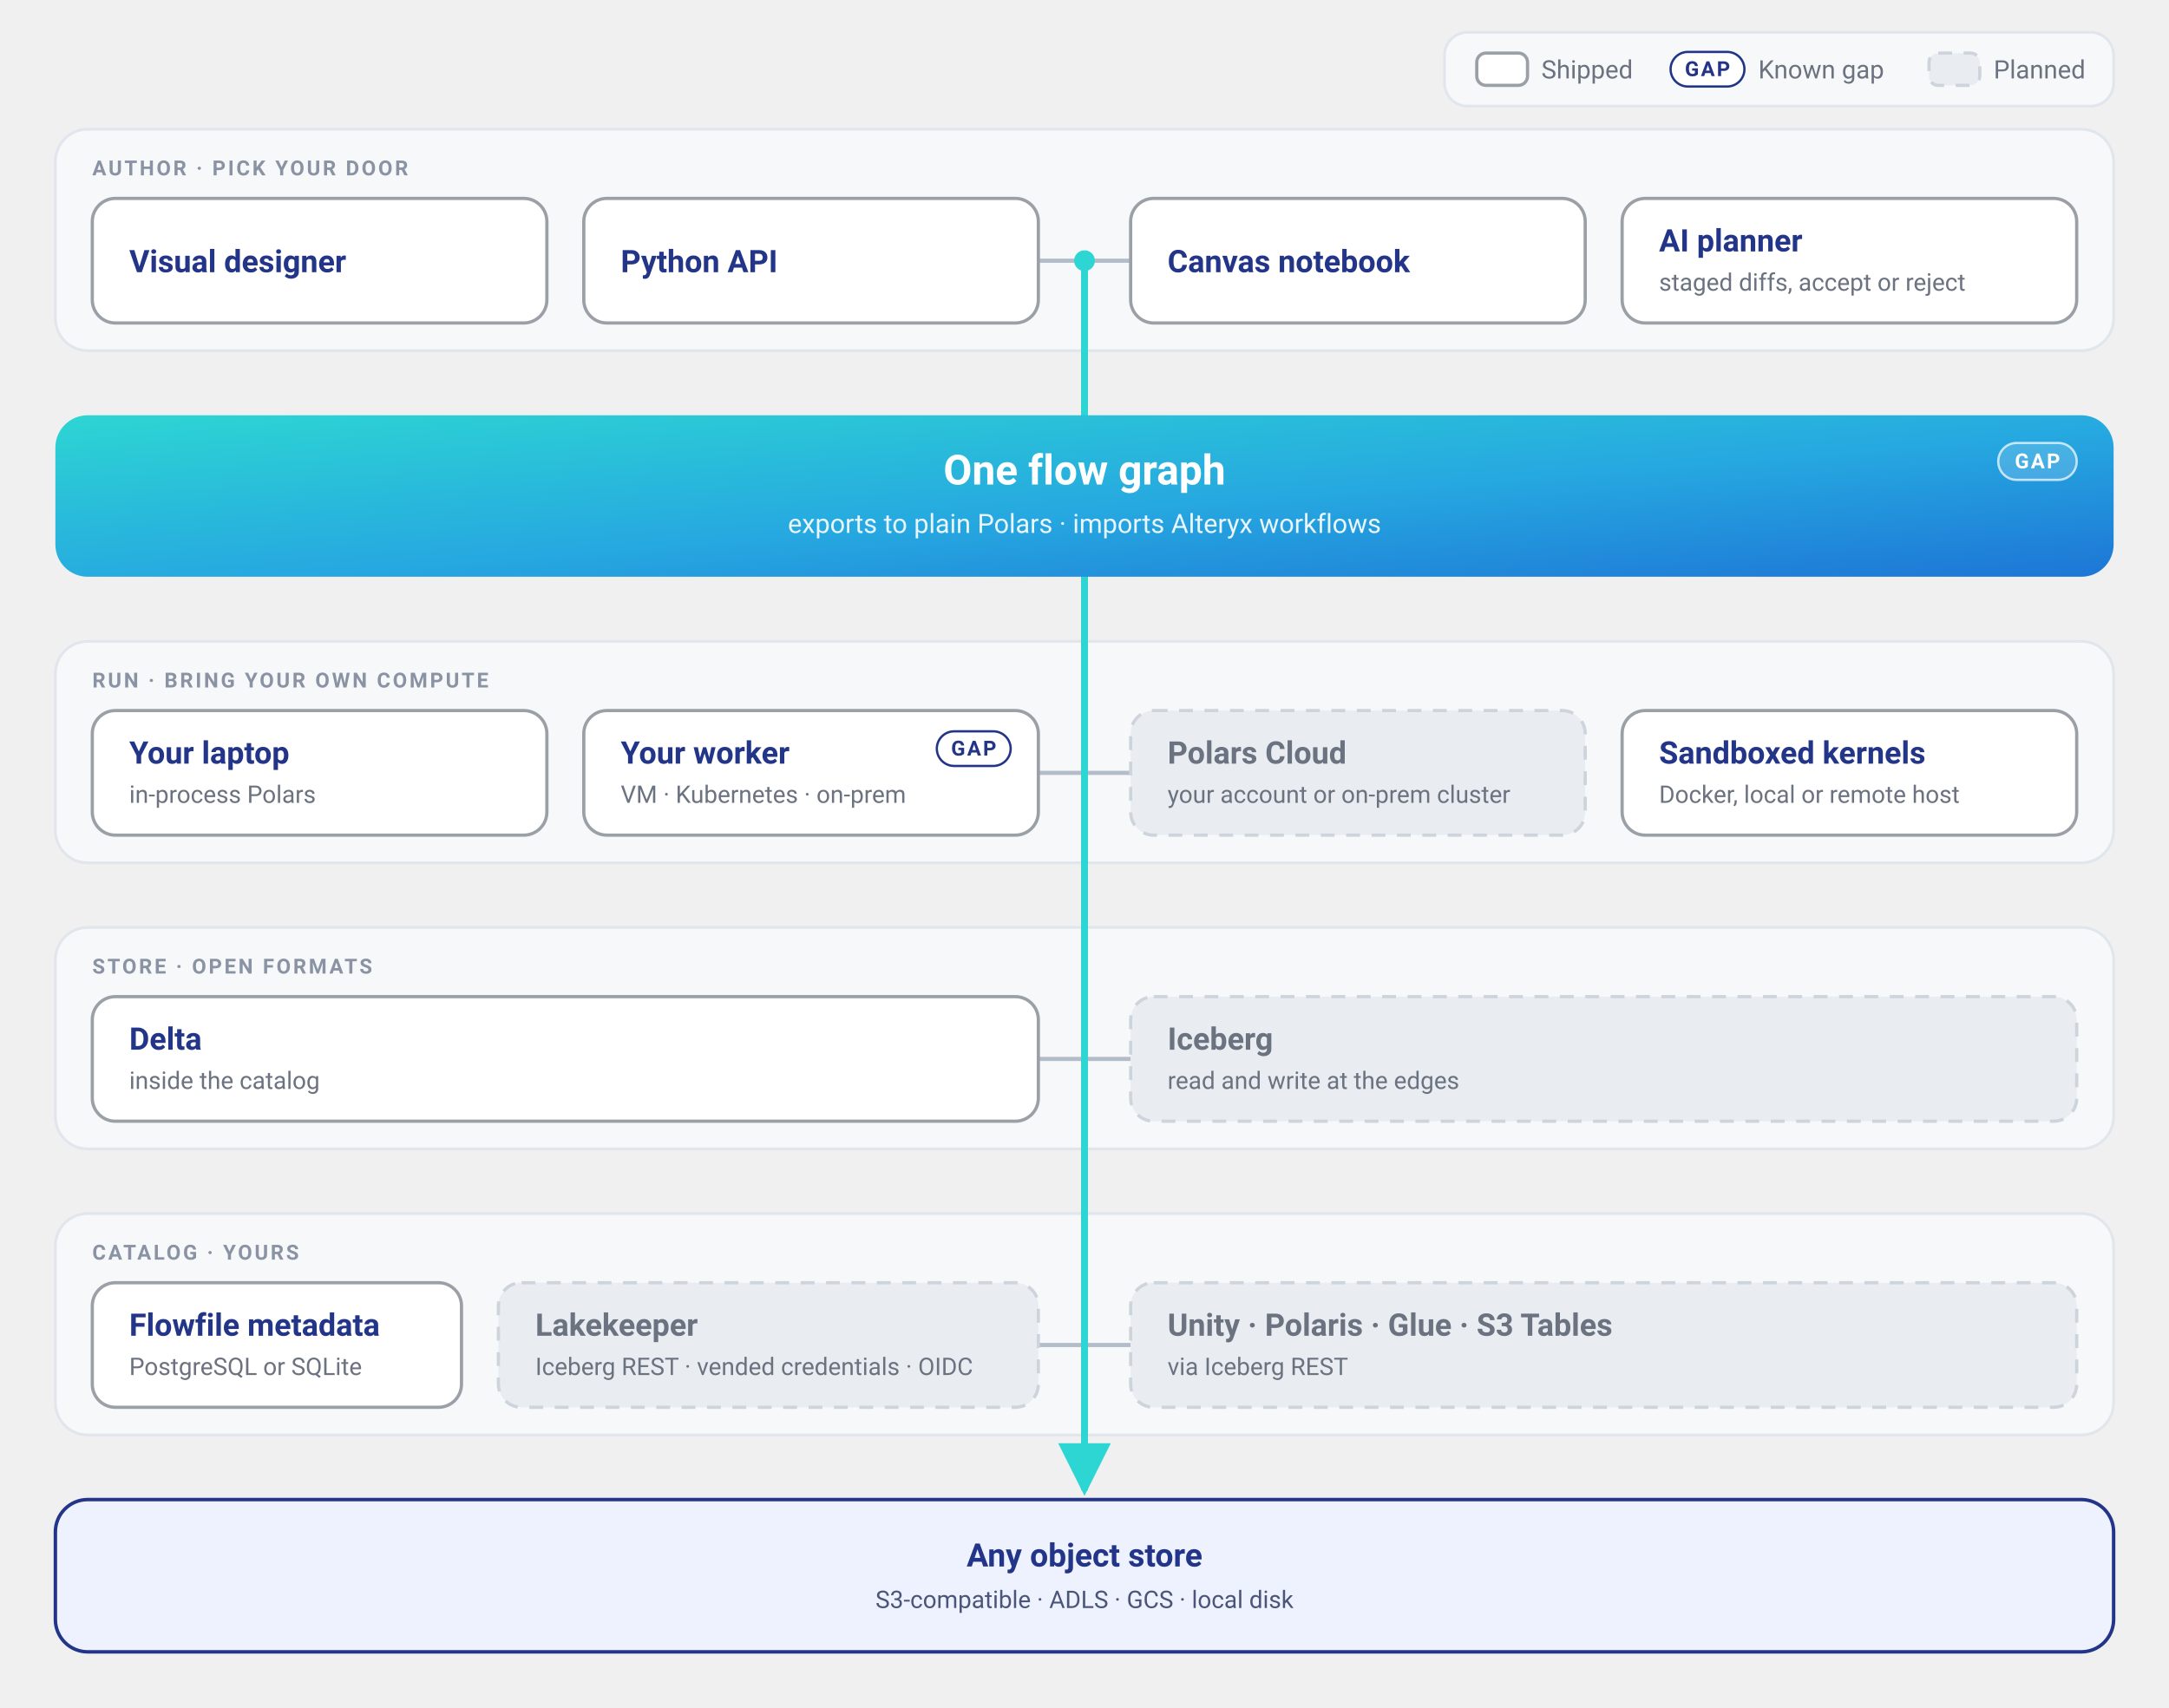
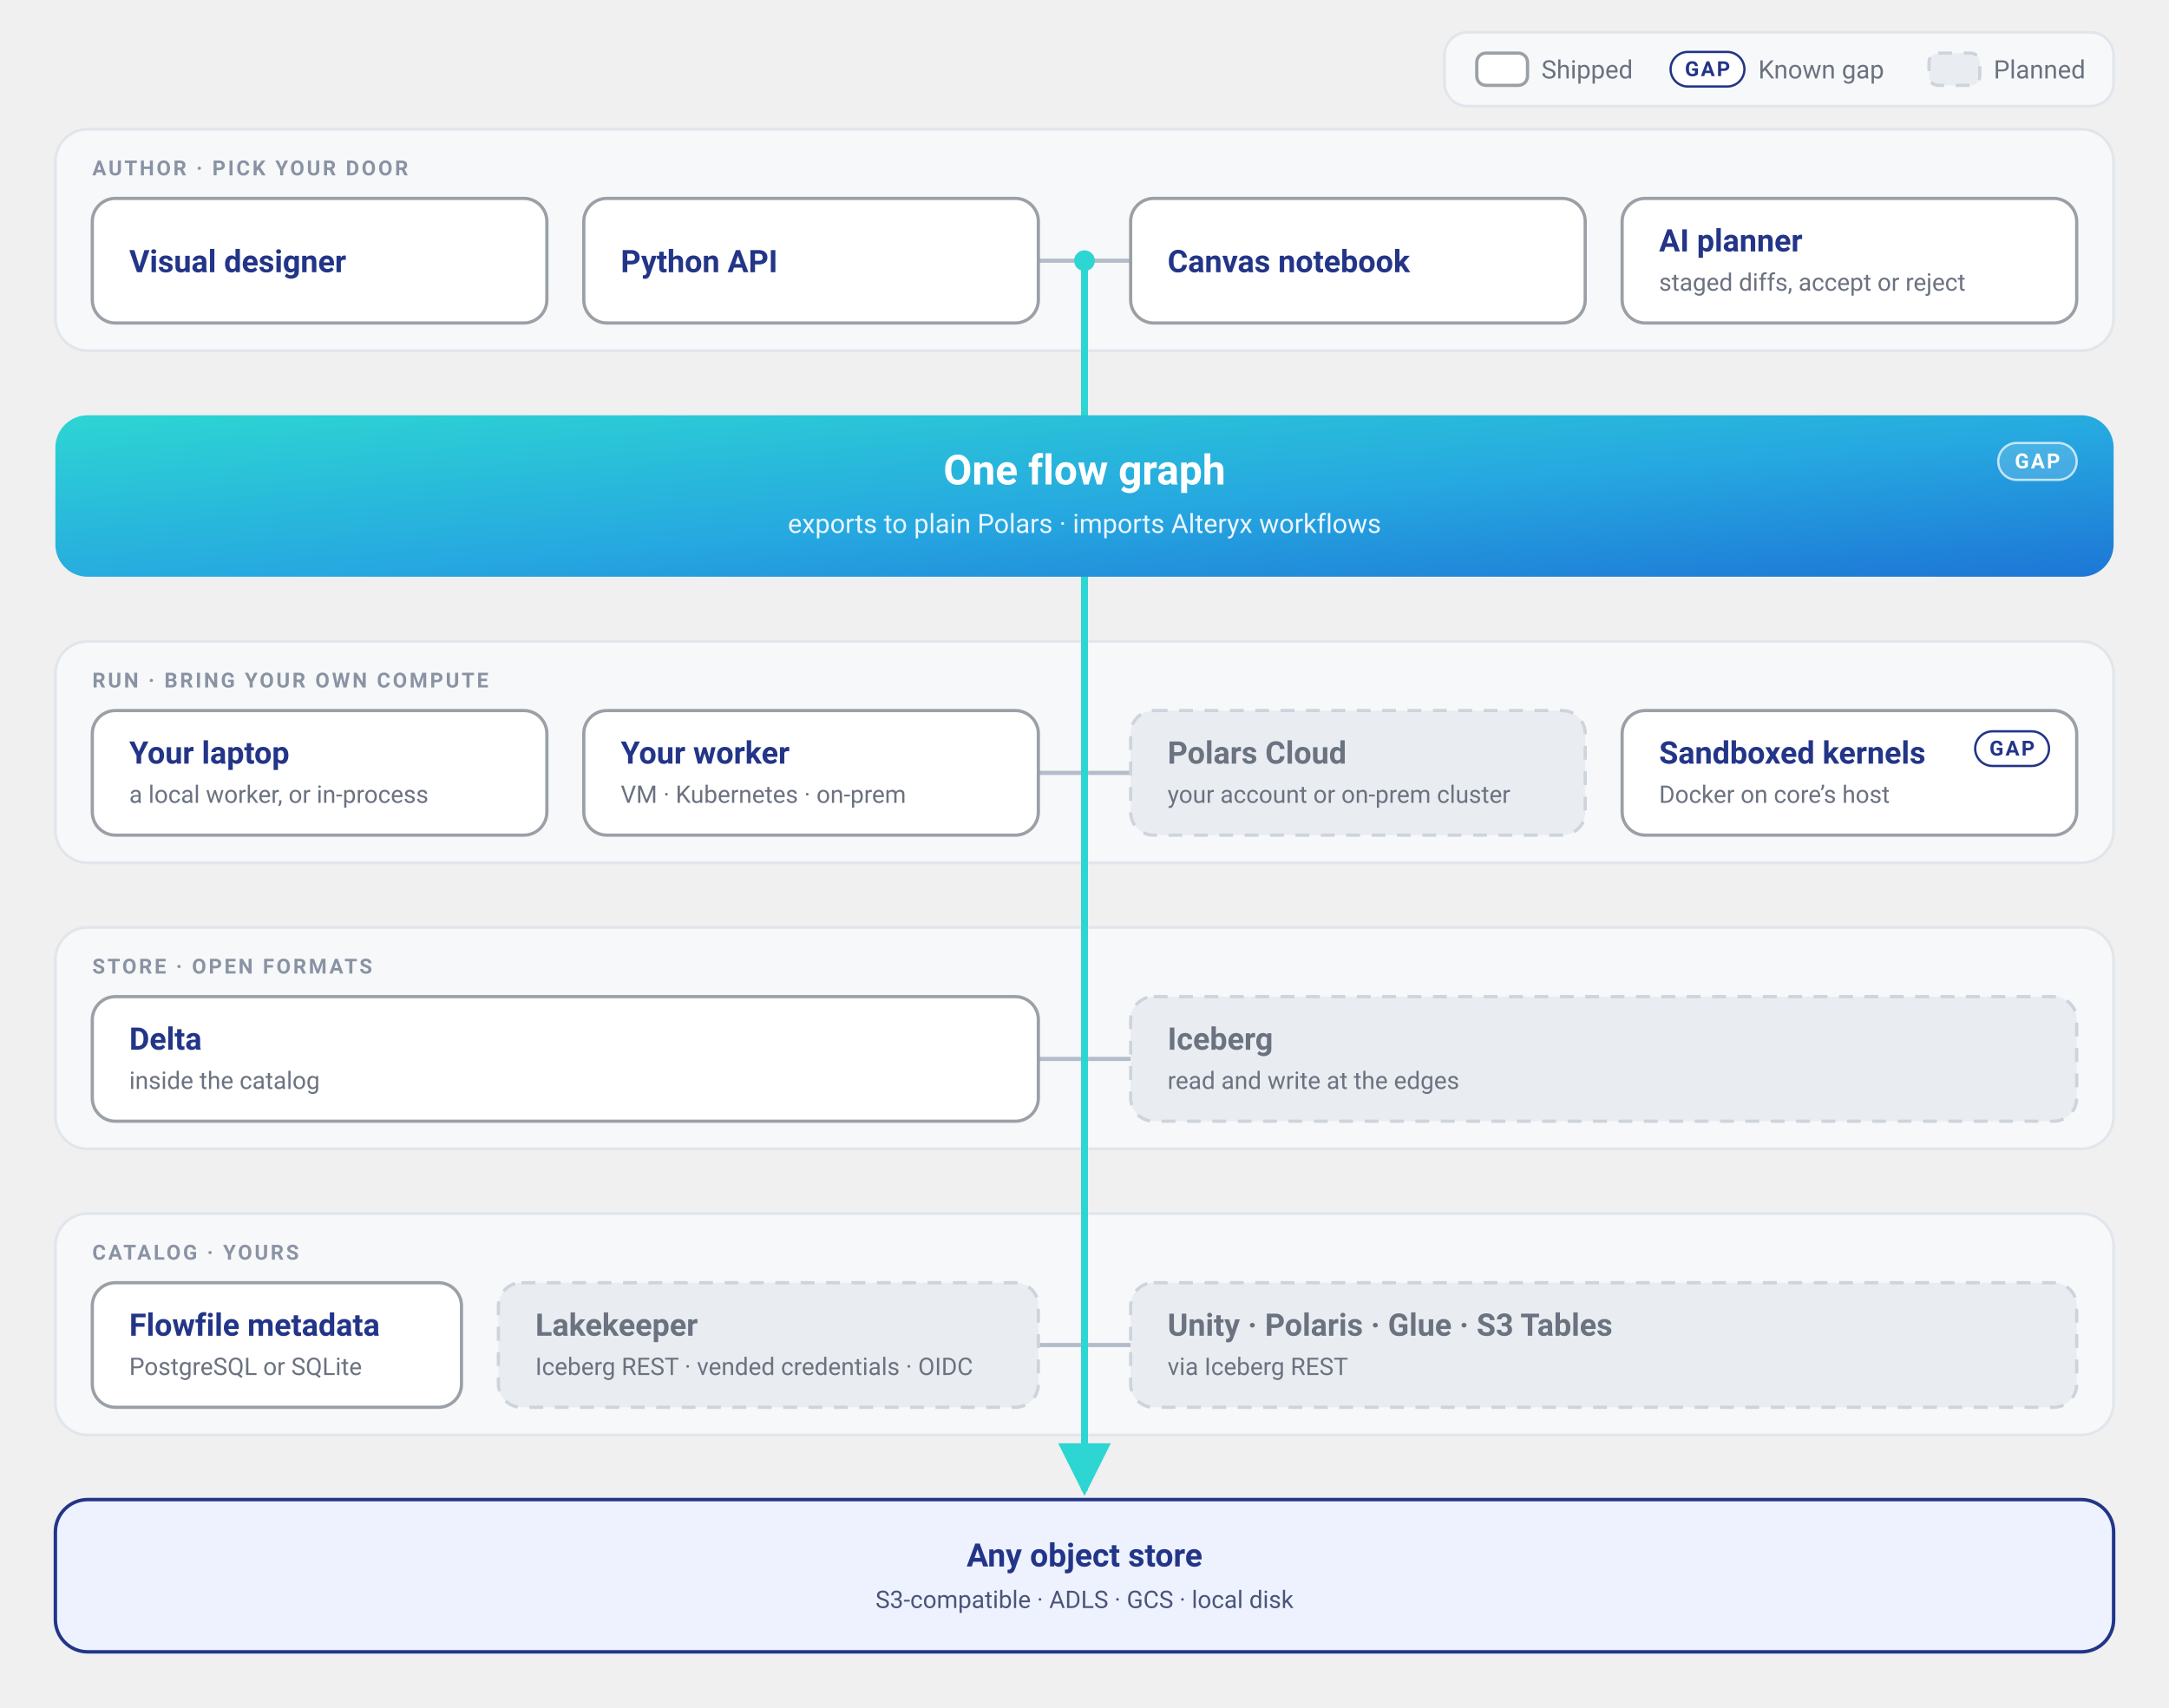
- <svg xmlns="http://www.w3.org/2000/svg" viewBox="0 0 940 740" role="img" aria-label="Flowfile's target architecture as layers read top to bottom: you author through the visual designer, the Python API, the canvas notebook or the AI planner; all of them edit one flow graph that exports to plain Polars and imports Alteryx workflows; it runs on your laptop, your worker, Polars Cloud or sandboxed kernels; it stores Delta inside the catalog and Iceberg at the edges; its catalog is Flowfile metadata, Lakekeeper, or Unity, Polaris, Glue and S3 Tables over Iceberg REST; and it all sits on any object store, so every layer is replaceable, with a legend marking each box as shipped, a known gap, or planned.">
+ <svg xmlns="http://www.w3.org/2000/svg" viewBox="0 0 940 740" role="img" aria-label="Flowfile's target architecture as layers read top to bottom: you author through the visual designer, the Python API, the canvas notebook or the AI planner; all of them edit one flow graph that exports to plain Polars and imports Alteryx workflows, with known gaps in export coverage; it runs on your laptop, on your own worker on another host, on Polars Cloud (planned) or in sandboxed kernels, which for now run in Docker on core's host, a known gap; it stores Delta inside the catalog and Iceberg at the edges (planned); its catalog is Flowfile metadata, with Lakekeeper or Unity, Polaris, Glue and S3 Tables over Iceberg REST planned; and it all sits on any object store, so every layer is replaceable.">
  <defs>
    <linearGradient id="brand" x1="0" y1="0" x2="1" y2="1">
      <stop offset="0" stop-color="#2DD5D3" />
      <stop offset="0.55" stop-color="#26A8E0" />
      <stop offset="1" stop-color="#1D76D6" />
    </linearGradient>
    <marker id="ahc" markerWidth="11" markerHeight="11" refX="7.8" refY="5" orient="auto">
      <path d="M1,1.2 L8.6,5 L1,8.8 Z" fill="#2DD5D3" />
    </marker>
  </defs>
  <style>
    .band { fill:#f7f8fa; stroke:#e1e6ec; stroke-width:1.2; }
    .box  { fill:#ffffff; stroke:#9aa0a6; stroke-width:1.4; }
    .pl   { fill:#e9edf1; stroke:#cdd4dc; stroke-width:1.4; stroke-dasharray:6 5; }
    .gap  { fill:#ffffff; stroke:#233588; stroke-width:1; }
    .gapw { fill:rgba(255,255,255,0.16); stroke:rgba(255,255,255,0.7); stroke-width:1; }
    .sub  { fill:#eef2ff; stroke:#233588; stroke-width:1.5; }
    .t    { font-family:Roboto,Arial,sans-serif; font-weight:600; font-size:13.5px; fill:#233588; }
    .s    { font-family:Roboto,Arial,sans-serif; font-size:10.5px; fill:#6b7280; }
    .tp   { font-family:Roboto,Arial,sans-serif; font-weight:600; font-size:13.5px; fill:#6b7280; }
    .sp   { font-family:Roboto,Arial,sans-serif; font-size:10.5px; fill:#6b7280; }
    .tag  { font-family:Roboto,Arial,sans-serif; font-weight:700; font-size:9px; letter-spacing:1px; fill:#8a93a3; }
    .gapt { font-family:Roboto,Arial,sans-serif; font-weight:700; font-size:9px; letter-spacing:0.8px; fill:#233588; }
    .gapwt{ font-family:Roboto,Arial,sans-serif; font-weight:700; font-size:9px; letter-spacing:0.8px; fill:#ffffff; }
    .hubt { font-family:Roboto,Arial,sans-serif; font-weight:700; font-size:18px; fill:#ffffff; }
    .hubs { font-family:Roboto,Arial,sans-serif; font-size:11.5px; fill:#eaf6ff; }
    .subt { font-family:Roboto,Arial,sans-serif; font-weight:600; font-size:14px; fill:#233588; }
    .subs { font-family:Roboto,Arial,sans-serif; font-size:10.5px; fill:#4a5578; }
    .lgd  { font-family:Roboto,Arial,sans-serif; font-size:11px; fill:#6b7280; }
    .tick { stroke:#b3bcc9; stroke-width:1.8; }
    .arwc { fill:none; stroke:#2DD5D3; stroke-width:3; }
  </style>
  <g>
    <rect class="band" x="626" y="14" width="290" height="32" rx="10" />
    <rect class="box" x="640" y="23" width="22" height="14" rx="4" />
    <text class="lgd" x="668" y="34">Shipped</text>
    <rect class="gap" x="724" y="22.5" width="32" height="15" rx="7.5" />
    <text class="gapt" x="740" y="33" text-anchor="middle">GAP</text>
    <text class="lgd" x="762" y="34">Known gap</text>
    <rect class="pl" x="836" y="23" width="22" height="14" rx="4" />
    <text class="lgd" x="864" y="34">Planned</text>
  </g>
  <rect class="band" x="24" y="56" width="892" height="96" rx="14" />
  <text class="tag" x="40" y="76">AUTHOR · PICK YOUR DOOR</text>
  <line class="tick" x1="450" y1="113" x2="490" y2="113" />
  <rect class="band" x="24" y="278" width="892" height="96" rx="14" />
  <text class="tag" x="40" y="298">RUN · BRING YOUR OWN COMPUTE</text>
  <line class="tick" x1="450" y1="335" x2="490" y2="335" />
  <rect class="band" x="24" y="402" width="892" height="96" rx="14" />
  <text class="tag" x="40" y="422">STORE · OPEN FORMATS</text>
  <line class="tick" x1="450" y1="459" x2="490" y2="459" />
  <rect class="band" x="24" y="526" width="892" height="96" rx="14" />
  <text class="tag" x="40" y="546">CATALOG · YOURS</text>
  <line class="tick" x1="450" y1="583" x2="490" y2="583" />
  <path class="arwc" d="M470,113 L470,646" marker-end="url(#ahc)" />
  <circle cx="470" cy="113" r="4.5" fill="#2DD5D3" />
  <g>
    <rect class="box" x="40" y="86" width="197" height="54" rx="10" />
    <text class="t" x="56" y="118">Visual designer</text>
    <rect class="box" x="253" y="86" width="197" height="54" rx="10" />
    <text class="t" x="269" y="118">Python API</text>
    <rect class="box" x="490" y="86" width="197" height="54" rx="10" />
    <text class="t" x="506" y="118">Canvas notebook</text>
    <rect class="box" x="703" y="86" width="197" height="54" rx="10" />
    <text class="t" x="719" y="109">AI planner</text>
    <text class="s" x="719" y="126">staged diffs, accept or reject</text>
  </g>
  <g>
    <rect class="box" x="40" y="308" width="197" height="54" rx="10" />
    <text class="t" x="56" y="331">Your laptop</text>
-     <text class="s" x="56" y="348">in-process Polars</text>
+     <text class="s" x="56" y="348">a local worker, or in-process</text>
    <rect class="box" x="253" y="308" width="197" height="54" rx="10" />
    <text class="t" x="269" y="331">Your worker</text>
    <text class="s" x="269" y="348">VM · Kubernetes · on-prem</text>
-     <rect class="gap" x="406" y="317" width="32" height="15" rx="7.5" />
-     <text class="gapt" x="422" y="327.5" text-anchor="middle">GAP</text>
    <rect class="pl" x="490" y="308" width="197" height="54" rx="10" />
    <text class="tp" x="506" y="331">Polars Cloud</text>
    <text class="sp" x="506" y="348">your account or on-prem cluster</text>
    <rect class="box" x="703" y="308" width="197" height="54" rx="10" />
    <text class="t" x="719" y="331">Sandboxed kernels</text>
-     <text class="s" x="719" y="348">Docker, local or remote host</text>
+     <text class="s" x="719" y="348">Docker on core’s host</text>
+     <rect class="gap" x="856" y="317" width="32" height="15" rx="7.5" />
+     <text class="gapt" x="872" y="327.5" text-anchor="middle">GAP</text>
  </g>
  <g>
    <rect class="box" x="40" y="432" width="410" height="54" rx="10" />
    <text class="t" x="56" y="455">Delta</text>
    <text class="s" x="56" y="472">inside the catalog</text>
    <rect class="pl" x="490" y="432" width="410" height="54" rx="10" />
    <text class="tp" x="506" y="455">Iceberg</text>
    <text class="sp" x="506" y="472">read and write at the edges</text>
  </g>
  <g>
    <rect class="box" x="40" y="556" width="160" height="54" rx="10" />
    <text class="t" x="56" y="579">Flowfile metadata</text>
    <text class="s" x="56" y="596">PostgreSQL or SQLite</text>
    <rect class="pl" x="216" y="556" width="234" height="54" rx="10" />
    <text class="tp" x="232" y="579">Lakekeeper</text>
    <text class="sp" x="232" y="596">Iceberg REST · vended credentials · OIDC</text>
    <rect class="pl" x="490" y="556" width="410" height="54" rx="10" />
    <text class="tp" x="506" y="579">Unity · Polaris · Glue · S3 Tables</text>
    <text class="sp" x="506" y="596">via Iceberg REST</text>
  </g>
  <g>
    <rect x="24" y="180" width="892" height="70" rx="14" fill="url(#brand)" />
    <text class="hubt" x="470" y="210" text-anchor="middle">One flow graph</text>
    <text class="hubs" x="470" y="231" text-anchor="middle">exports to plain Polars · imports Alteryx workflows</text>
    <rect class="gapw" x="866" y="192" width="34" height="16" rx="8" />
    <text class="gapwt" x="883" y="203" text-anchor="middle">GAP</text>
  </g>
  <g>
    <rect class="sub" x="24" y="650" width="892" height="66" rx="14" />
    <text class="subt" x="470" y="679" text-anchor="middle">Any object store</text>
    <text class="subs" x="470" y="697" text-anchor="middle">S3-compatible · ADLS · GCS · local disk</text>
  </g>
</svg>
